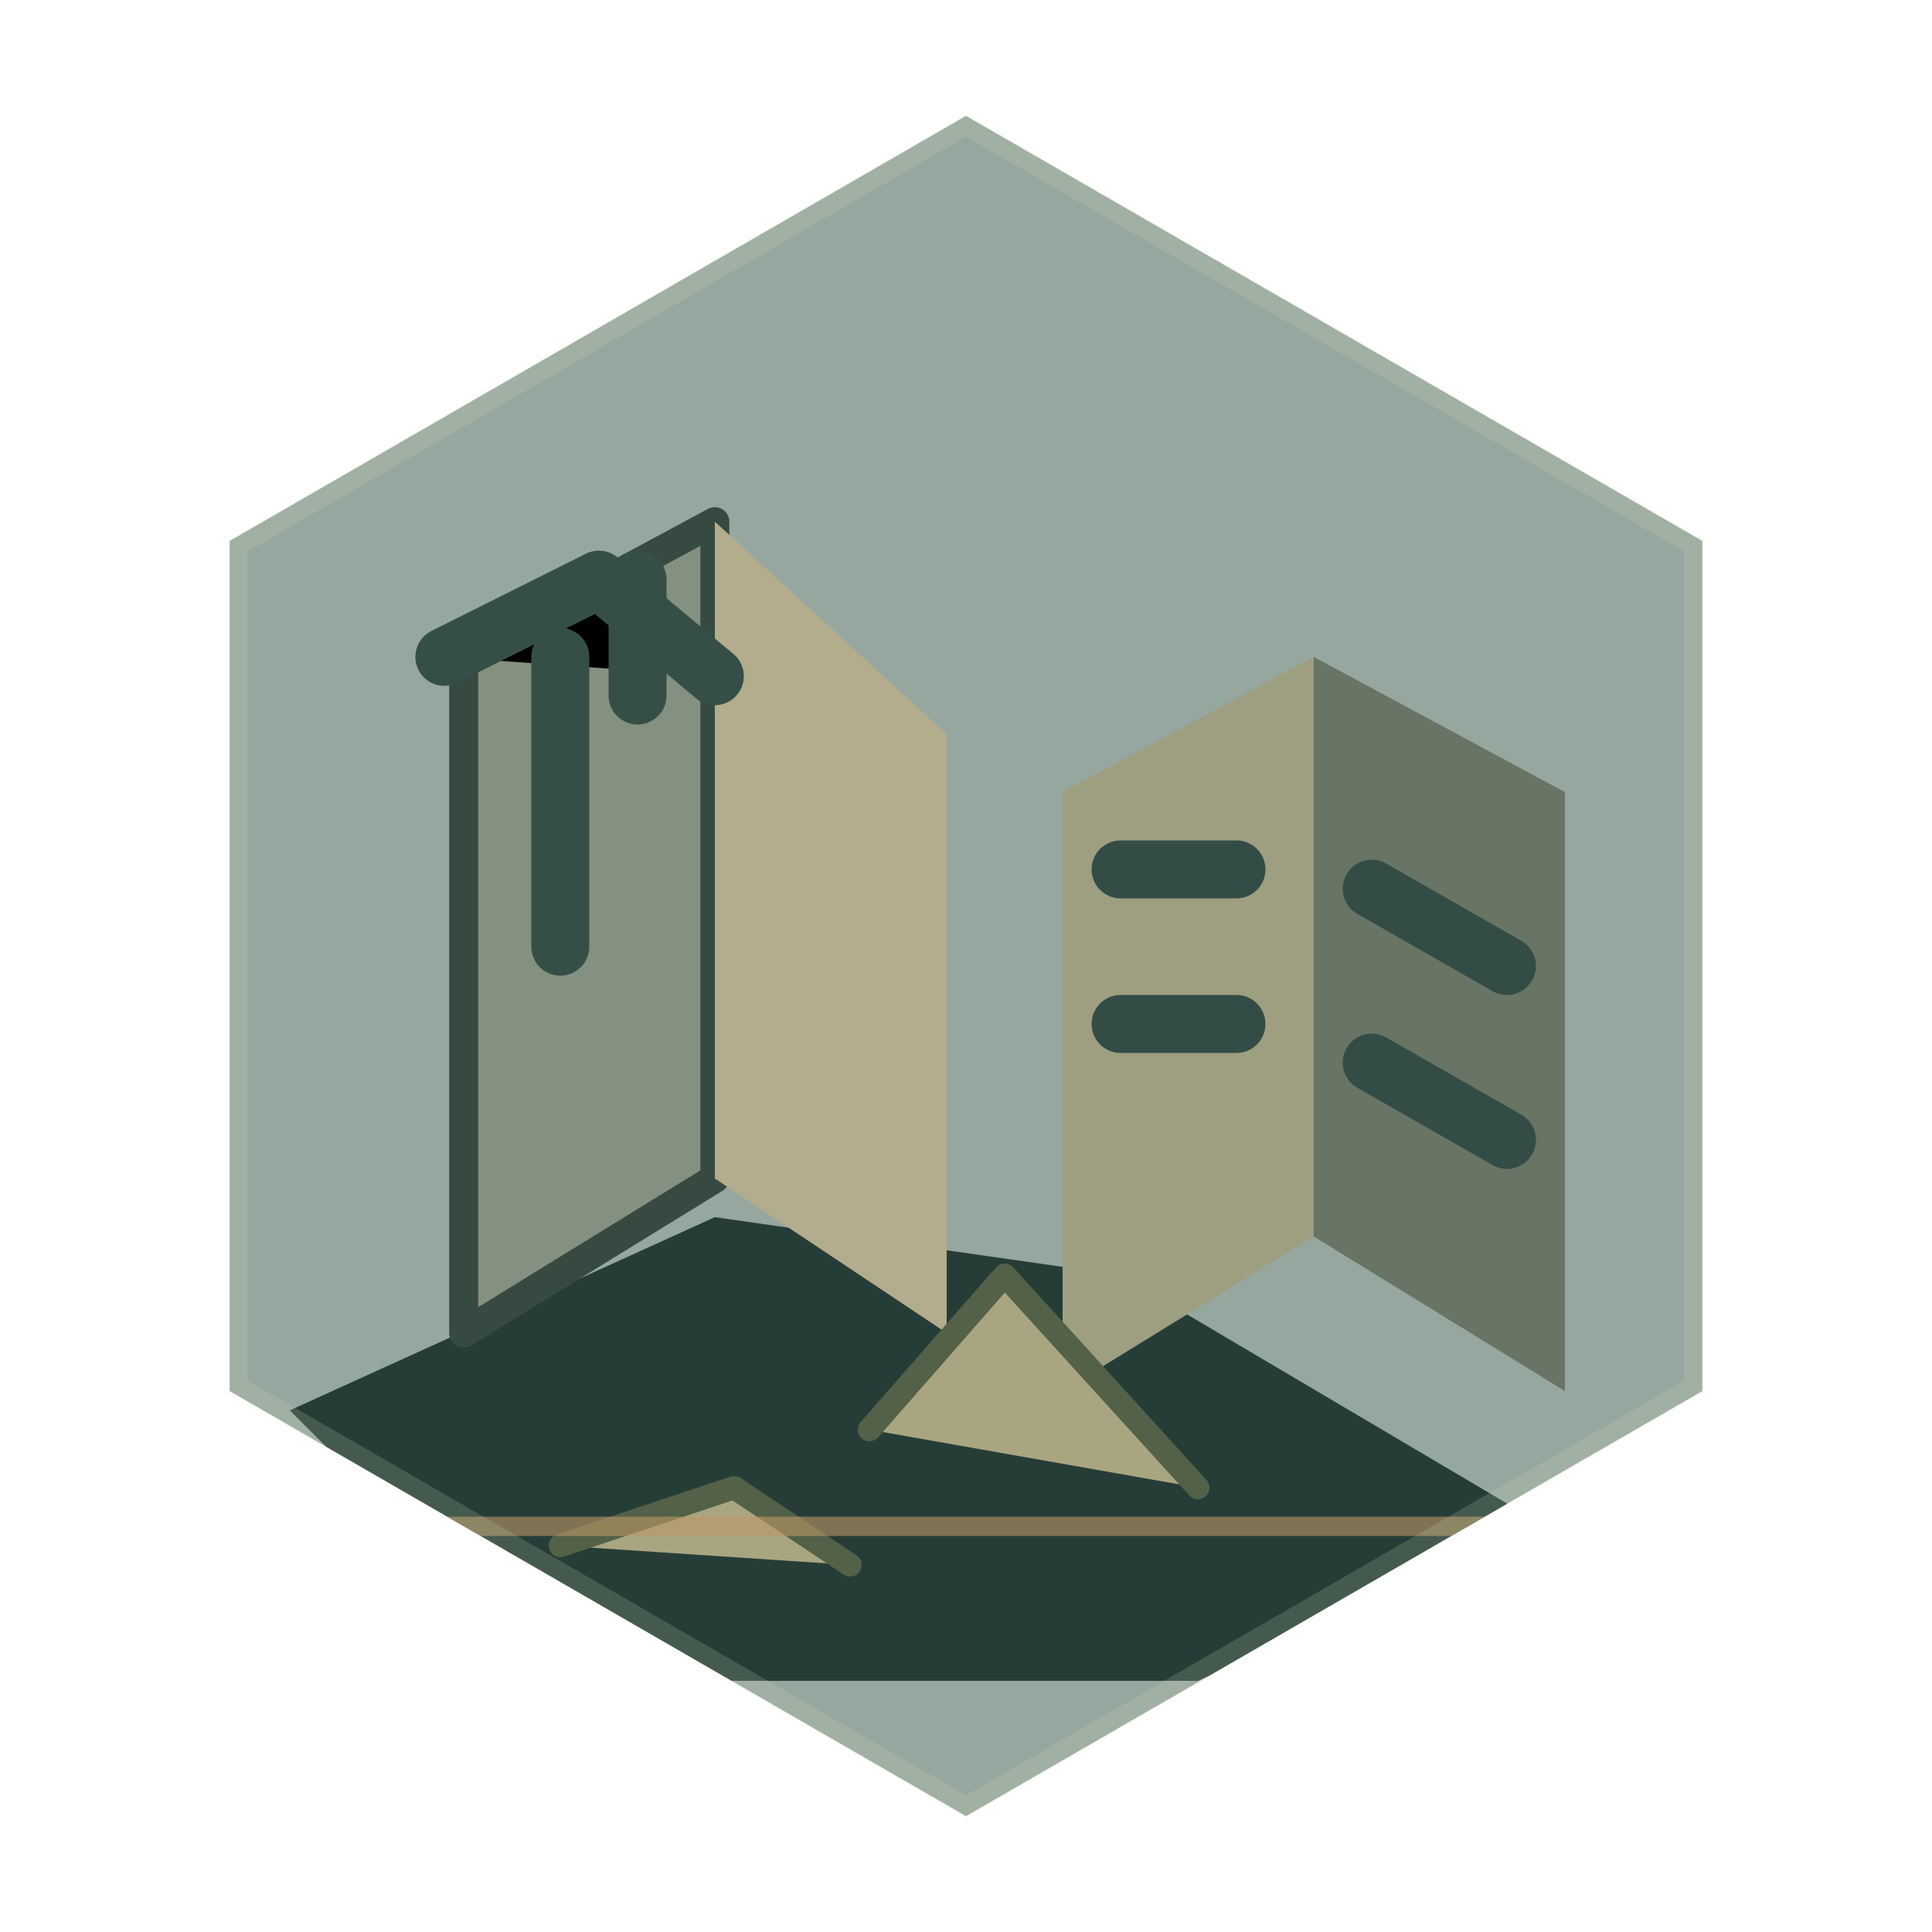
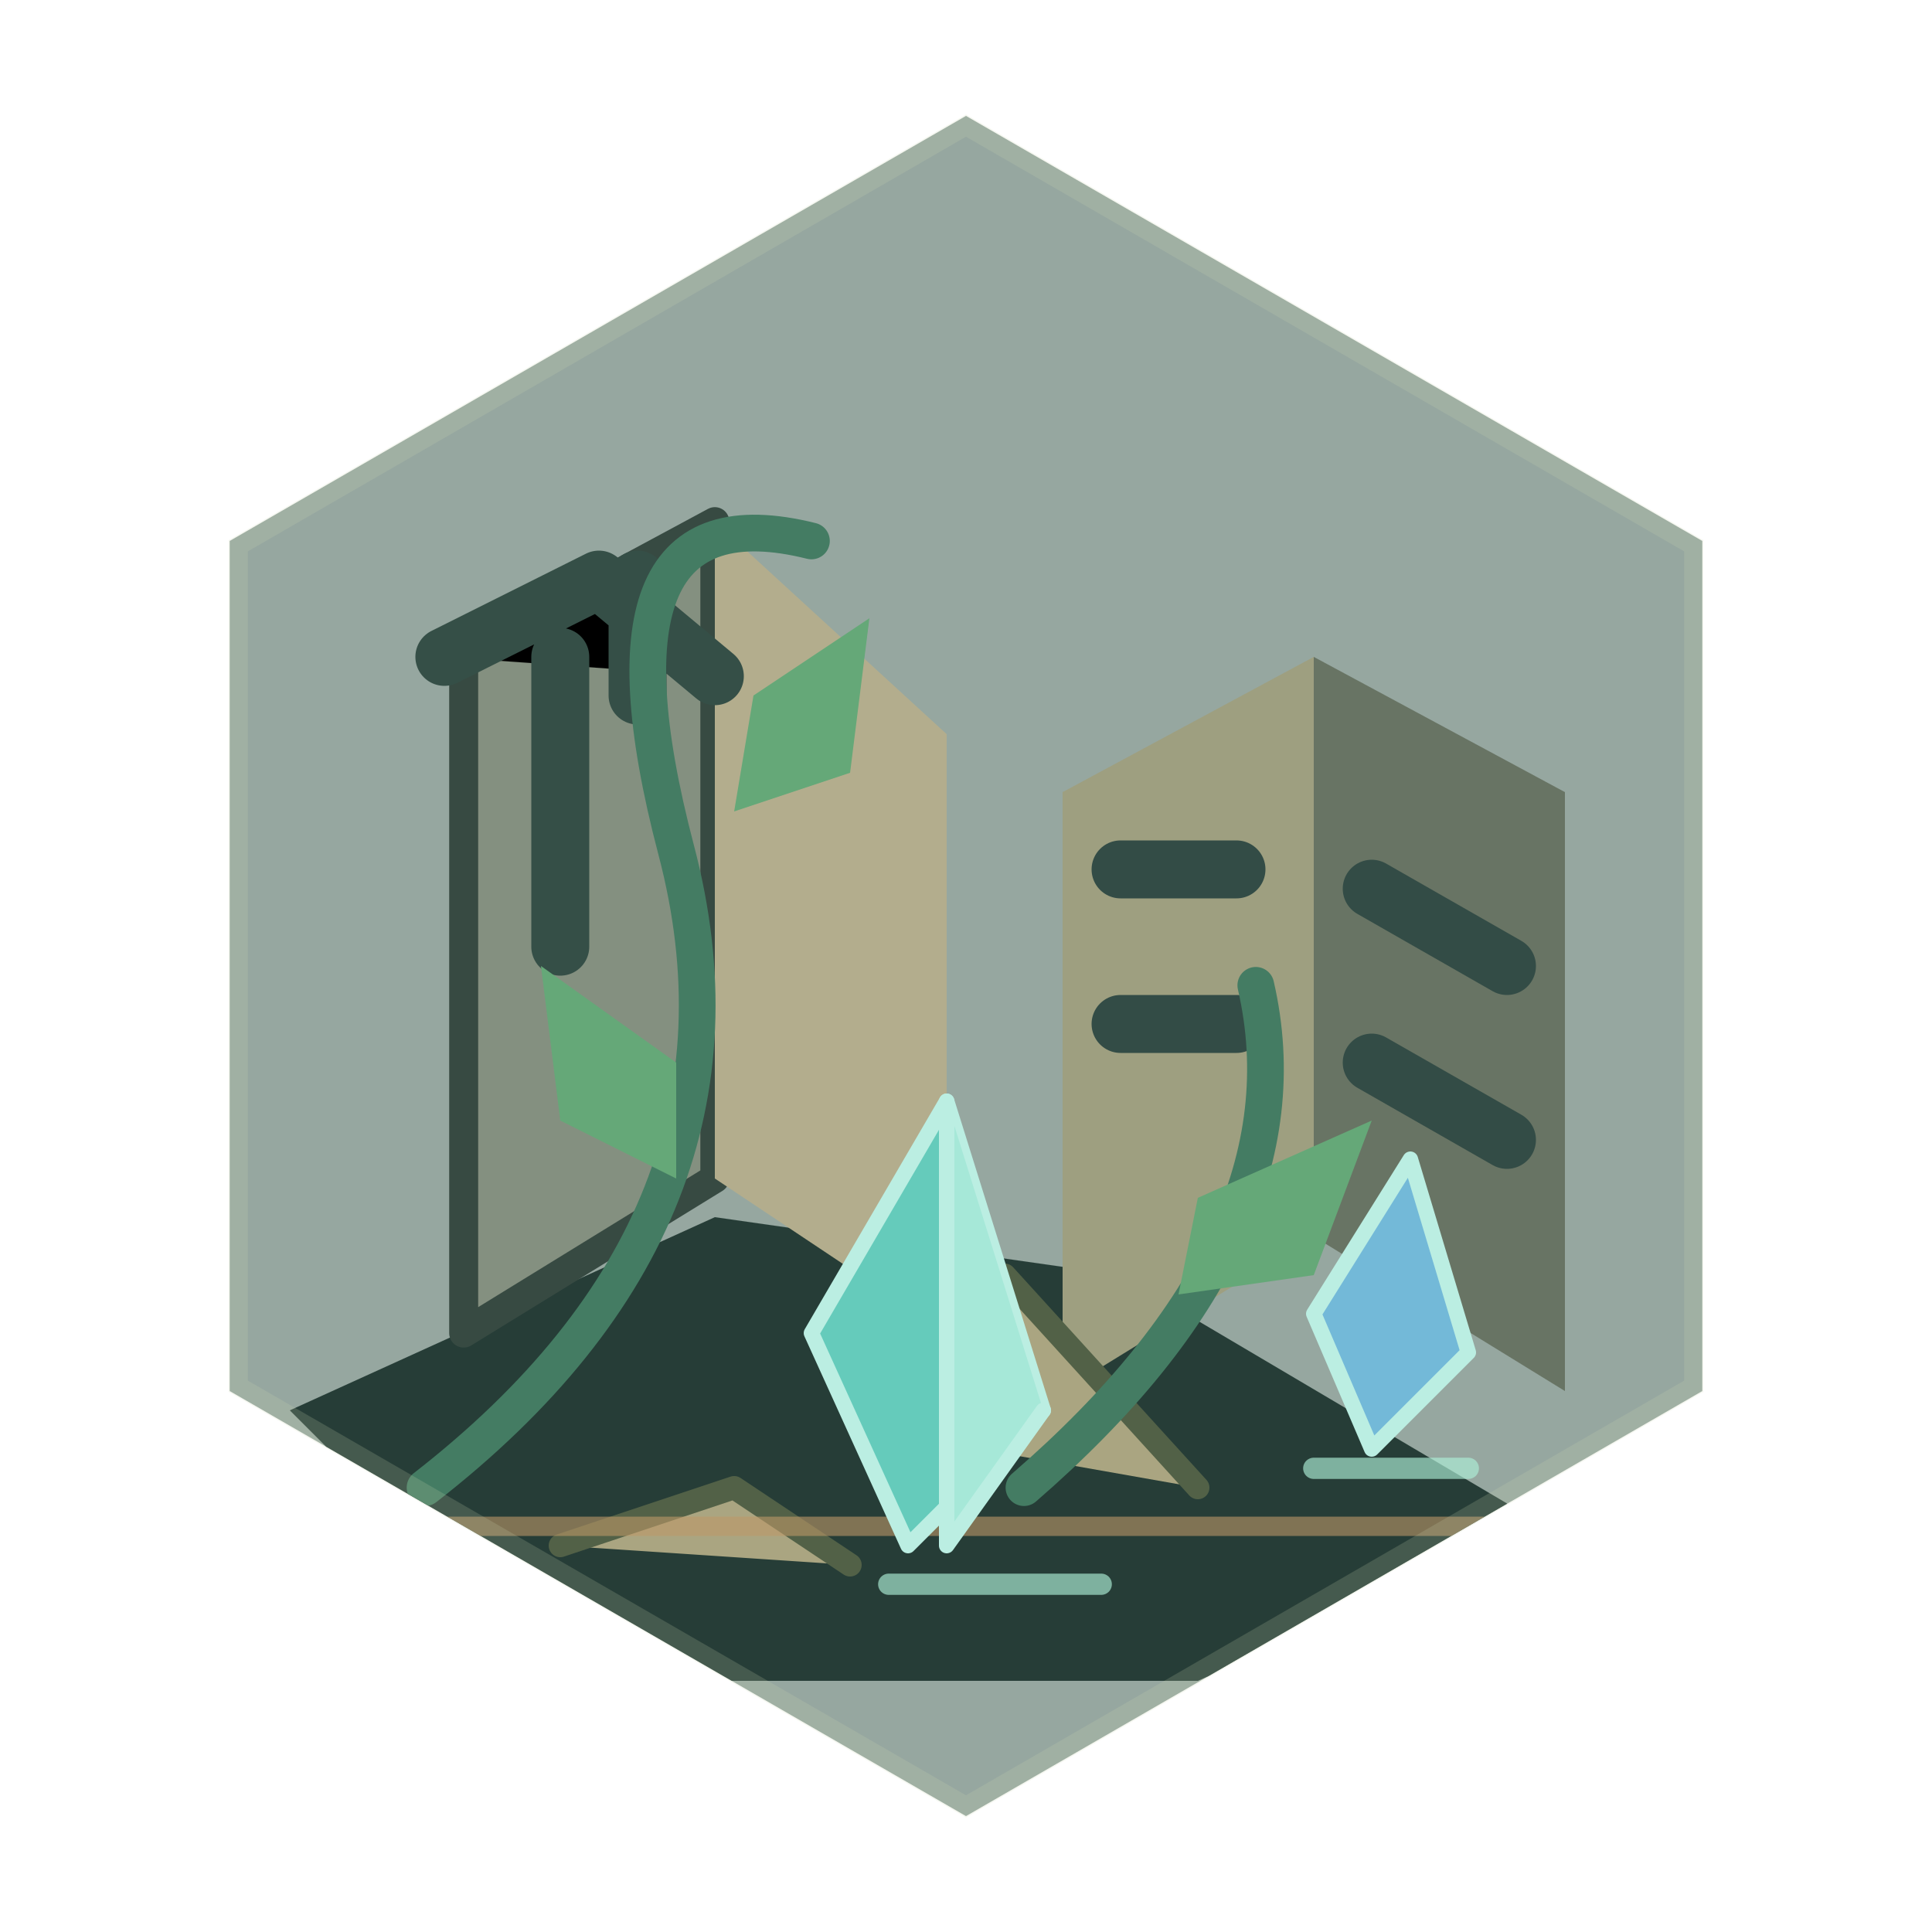
<svg xmlns="http://www.w3.org/2000/svg" viewBox="-50 -50 100 100" role="img" aria-label="工业废墟">
  <g class="terrain-art terrain-ruins">
    <defs>
+       <radialGradient id="terrain-icon-ruins-44-tide" gradientUnits="userSpaceOnUse" cx="0" cy="0" r="44">
+         <stop offset=".36" stop-color="#b8d8bb" />
+         <stop offset=".7" stop-color="#94c7c7" />
+         <stop offset="1" stop-color="#76b3c4" />
+       </radialGradient>
      <clipPath id="terrain-icon-ruins-44">
        <polygon points="38.11,-22.00 38.11,22.00 0.00,44.00 -38.11,22.00 -38.11,-22.00 -0.00,-44.00" />
      </clipPath>
    </defs>
    <g transform="scale(1)">
      <polygon points="38.11,-22.00 38.11,22.00 0.00,44.00 -38.11,22.00 -38.11,-22.00 -0.00,-44.00" fill="#96a7a0" />
      <g clip-path="url(#terrain-icon-ruins-44)" stroke-linecap="round" stroke-linejoin="round">
        <path d="M-35 23l22-10 21 3 22 13-18 8H-21z" fill="#263d37" />
        <path d="M-26 19V-16l13-7v34z" fill="#849080" stroke="#374a42" stroke-width="1.5" />
        <path d="M-13-23v34l12 8V-12z" fill="#b3ad8d" />
        <path d="M-27-16l8-4 6 5m-8-1v15m4-19v6" stroke="#354f47" stroke-width="3" />
        <path d="M5 22V-9l13-7v30z" fill="#9e9f80" />
        <path d="M18-16l13 7v31l-13-8z" fill="#687464" />
        <path d="M8-5h6m-6 8h6m7-7 7 4m-7 5 7 4" stroke="#334c46" stroke-width="3" />
        <path d="M-5 24l7-8 10 11m-33 3 9-3 6 4" fill="#aaa581" stroke="#526147" stroke-width="1.2" />
        <path d="M-29 29h58" stroke="#bd9767" stroke-width="1" opacity=".6" />
+         <g class="ruin-vines" fill="none" stroke="#447c63" stroke-width="1.9">
+           <path d="M-28 27q18-14 13-33t7-16M3 27q15-13 12-26" />
+         </g>
+         <path d="M-15 5l-7-5 1 8 6 3M-11-14l6-4-1 8-6 2M12 12l9-4-3 8-7 1" fill="#65a878" />
+         <g class="ruin-crystals" stroke="#bbeee2" stroke-width=".8">
+           <path d="M-3 30l-5-11 7-12 5 16z" fill="#65cbbb" />
+           <path d="M-1 7v23l5-7" fill="#a6e8d8" />
+           <path d="M21 25l-3-7 5-8 3 10z" fill="#73b9d8" />
+         </g>
+         <path d="M-4 32h11m11-6h8" stroke="#adf0d7" stroke-width="1.1" opacity=".65" />
      </g>
      <polygon points="37.67,-21.75 37.67,21.75 0.00,43.50 -37.67,21.75 -37.67,-21.75 -0.00,-43.50" fill="none" stroke="#cad4ae" stroke-opacity=".19" stroke-width="1" />
    </g>
  </g>
</svg>
